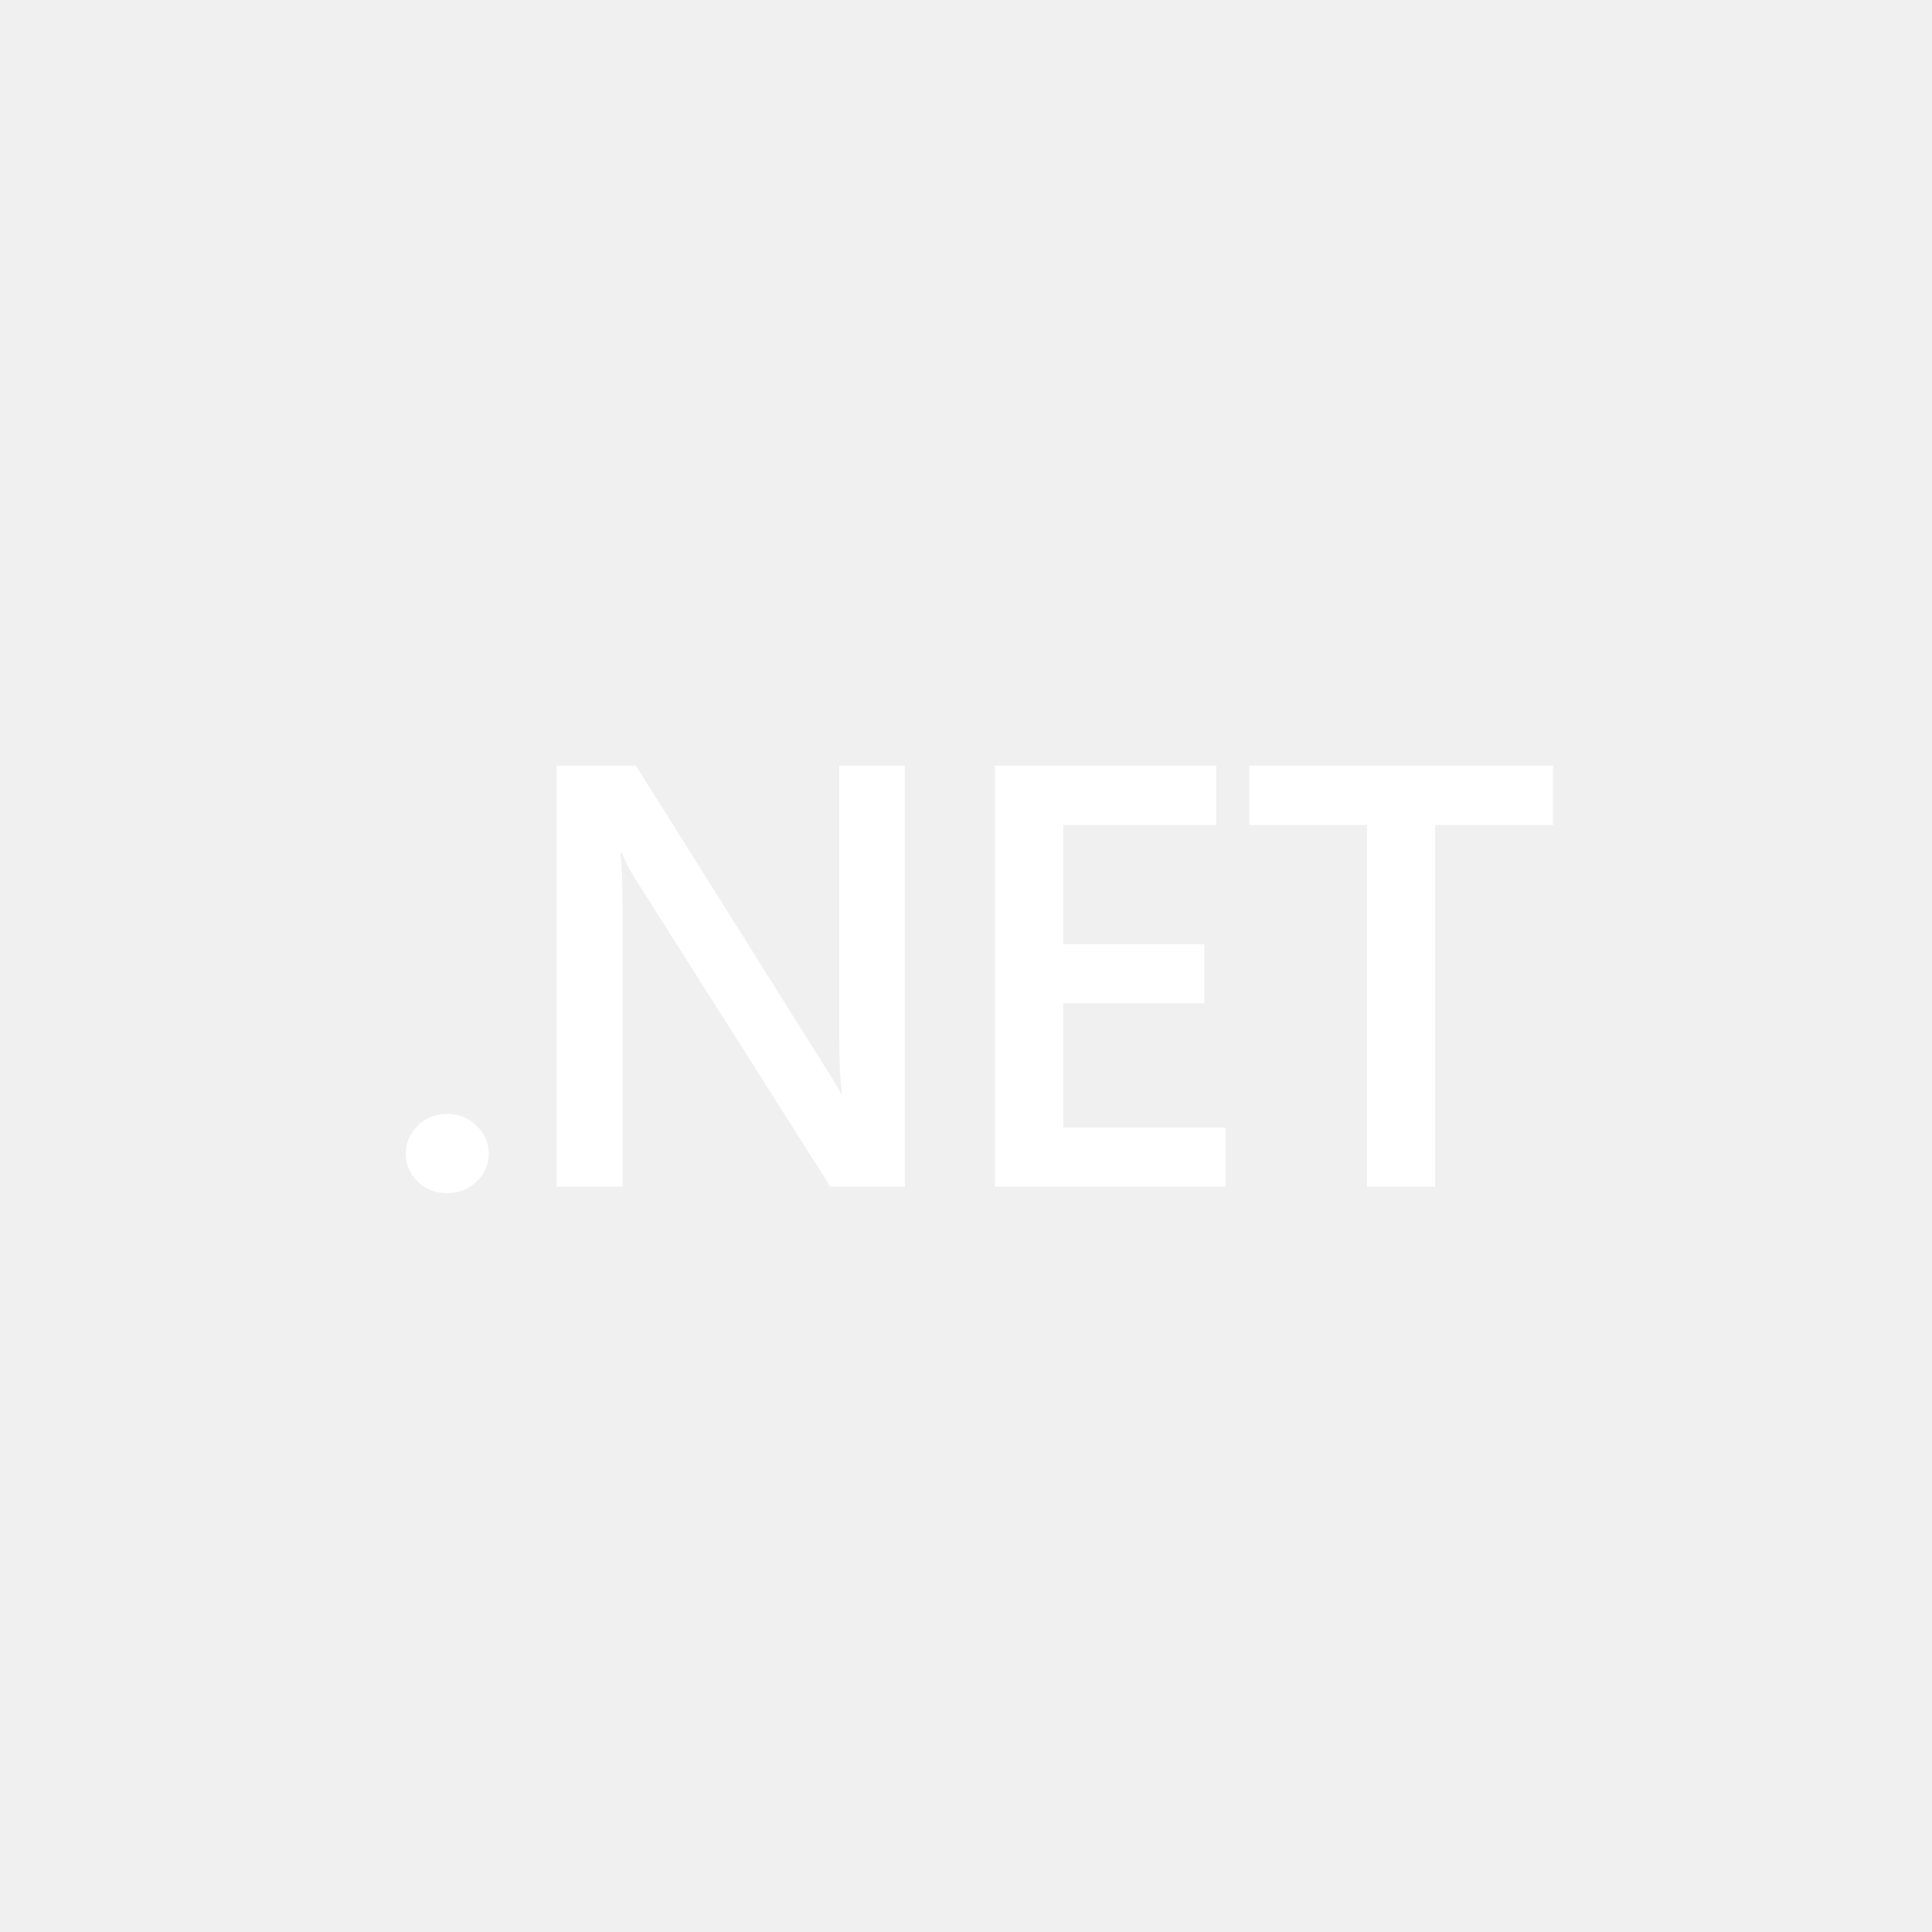
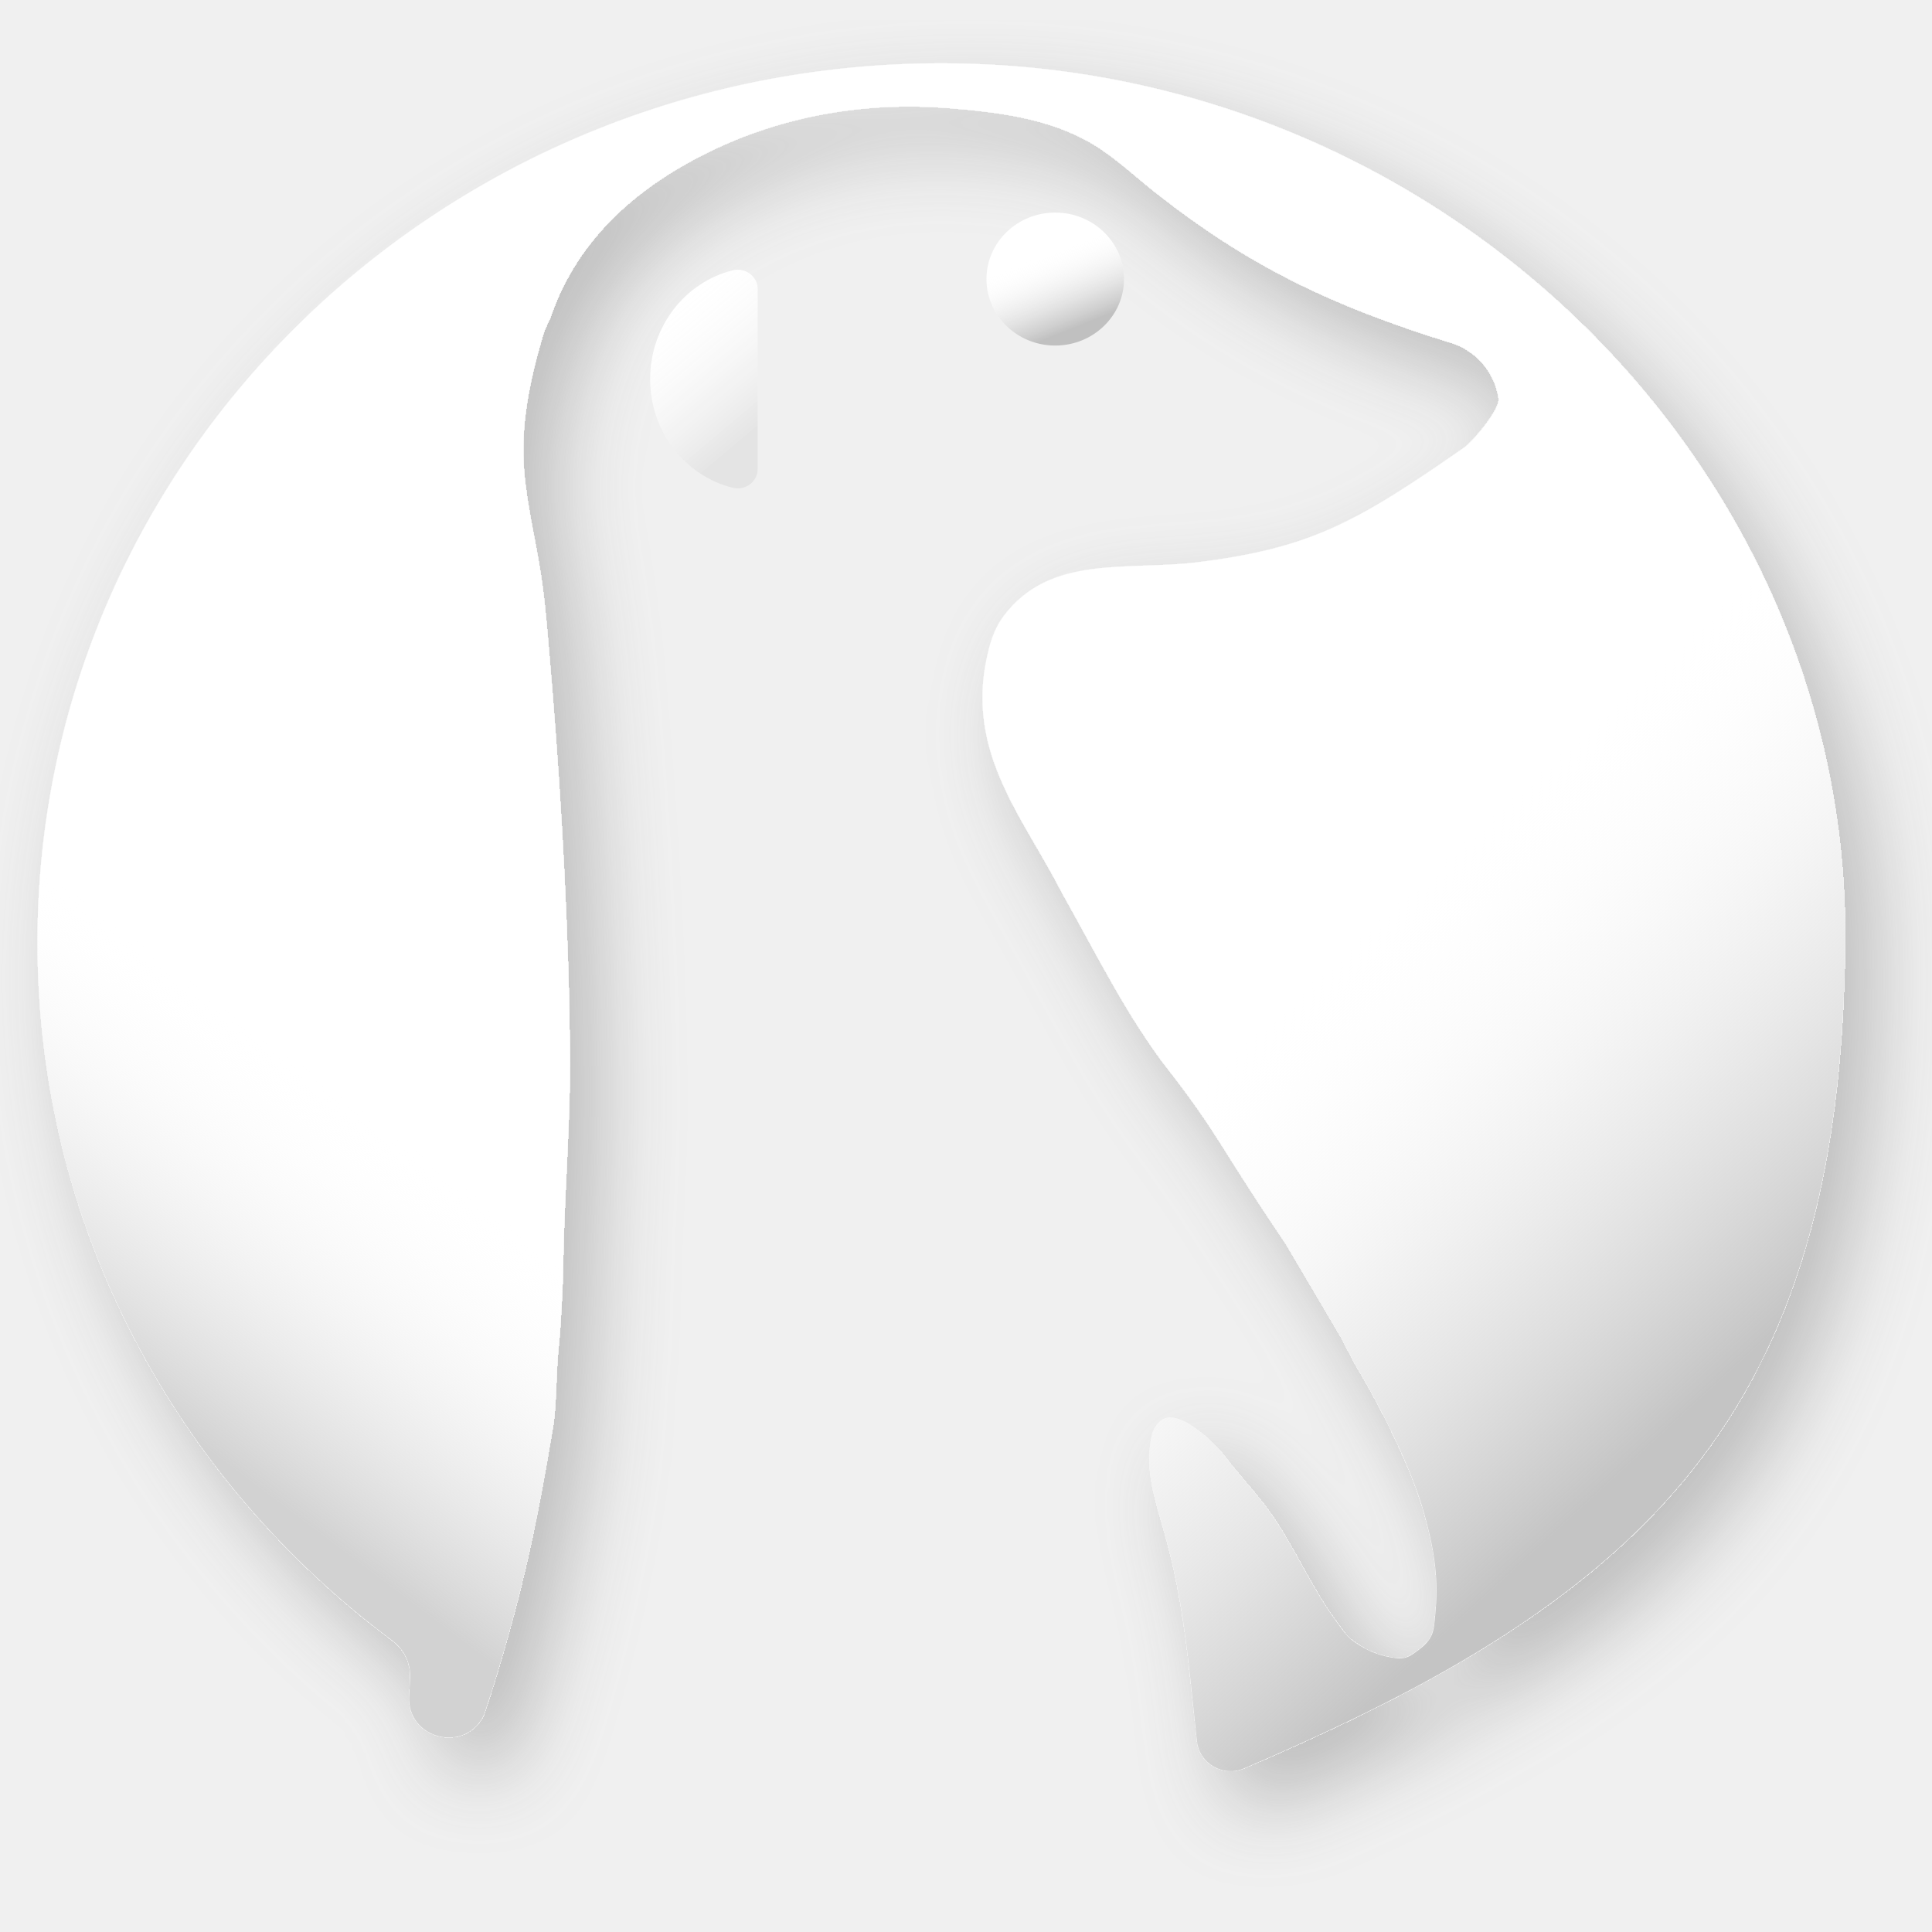
- <svg xmlns="http://www.w3.org/2000/svg" width="456" height="456" viewBox="0 0 456 456" version="1.1" xml:space="preserve" style="fill-rule:evenodd;clip-rule:evenodd;stroke-linejoin:round;stroke-miterlimit:2;">
-   <path d="m 105.5,281.609 c -2.703,0 -5.001,-0.9 -6.893,-2.702 -1.892,-1.848 -2.838,-4.042 -2.838,-6.582 0,-2.587 0.946,-4.804 2.838,-6.652 1.892,-1.848 4.19,-2.772 6.893,-2.772 2.748,0 5.068,0.924 6.96,2.772 1.937,1.848 2.906,4.064 2.906,6.652 0,2.54 -0.968,4.734 -2.906,6.582 -1.892,1.802 -4.212,2.702 -6.96,2.702 z" style="fill:#ffffff;fill-rule:nonzero;stroke-width:0.838" />
-   <path d="M 213.561,280.084 H 195.99 L 149.7,207.054 c -1.171,-1.848 -2.14,-3.765 -2.906,-5.751 h -0.406 c 0.361,2.125 0.541,6.675 0.541,13.65 v 65.132 h -15.543 v -99.36 h 18.719 l 44.737,71.298 c 1.892,2.957 3.109,4.989 3.649,6.098 h 0.27 c -0.45,-2.632 -0.676,-7.09 -0.676,-13.373 v -64.023 h 15.476 z" style="fill:#ffffff;fill-rule:nonzero;stroke-width:0.838" />
-   <path d="m 289.251,280.084 h -54.401 v -99.36 h 52.238 v 13.997 h -36.154 v 28.131 h 33.316 v 13.927 h -33.316 v 29.378 h 38.316 z" style="fill:#ffffff;fill-rule:nonzero;stroke-width:0.838" />
-   <path d="M 366.565,194.721 H 338.722 v 85.363 h -16.084 v -85.363 h -27.775 v -13.997 h 71.701 z" style="fill:#ffffff;fill-rule:nonzero;stroke-width:0.838" />
+ <svg xmlns="http://www.w3.org/2000/svg" width="352" height="352" viewBox="0 0 352 352" fill="none">
+   <g clip-path="url(#clip0_103_49)">
+     <g filter="url(#filter0_d_103_49)">
+       <path d="M211.154 259.18C212.929 257.178 215.919 258.93 217.83 260.278C219.74 261.626 221.736 263.522 223.145 265.358C226.113 269.221 229.551 272.733 232.238 276.784C236.224 282.793 239.013 289.299 243.264 295.134C244.307 296.565 245.213 298.055 246.673 299.09C249.122 300.824 251.523 301.79 254.539 302.131C255.496 302.24 256.471 302.001 257.265 301.471C261.459 298.666 261.187 297.466 261.563 293.376C262.139 287.138 261.128 281.522 259.404 275.466C257.039 267.154 251.448 256.127 246.936 248.606L244.173 243.382L234.171 226.46C230.375 220.931 226.19 214.41 222.701 208.847C219.725 204.102 216.503 199.509 213.028 195.093C205.465 185.48 199.526 173.323 193.444 162.576C188.803 153.439 182.355 144.969 179.959 135.005C178.863 130.442 178.675 125.643 179.612 120.757C180.21 117.637 180.978 114.75 182.908 112.185C191.346 100.978 205.331 104.028 218.149 102.447C238.946 99.879 247.356 95.044 266.792 81.529C268.386 80.422 273.328 74.579 273.044 72.629C272.266 67.294 268.421 63.708 264.49 62.493C242.268 55.626 227.352 48.285 210.661 35.182C206.801 32.151 203.254 28.705 199.016 26.187C191.136 21.502 181.421 20.359 172.443 19.669C158.085 18.565 143.6 20.94 130.621 26.98C116.496 33.553 105.323 43.265 100.357 57.632C100.253 57.936 100.127 58.236 99.98 58.523C99.498 59.46 99.102 60.439 98.809 61.451C96.404 69.743 94.796 77.68 95.501 85.984C96.042 92.356 97.628 98.599 98.585 104.927C99.143 108.613 99.485 112.326 99.81 116.039C101.872 139.612 103.187 160.726 103.756 184.376V186.896C104.172 203.101 102.89 214.231 102.604 230.487C102.53 234.703 102.189 241.599 101.749 245.794C101.299 250.07 101.404 256.023 100.787 259.753C97.867 277.374 95.295 289.585 89.874 307.221L88.193 312.385C84.895 319.551 74.127 316.882 74.556 309.006L74.735 305.726C74.881 303.051 73.632 300.499 71.484 298.899C32.179 269.621 6.835 223.537 6.835 171.675C6.835 83.244 80.563 11.534 171.504 11.534C262.447 11.534 336.924 84.716 336.174 171.675C335.43 258.088 299.48 291.096 226.622 322.202C222.872 323.803 218.542 321.327 218.087 317.275C216.59 303.881 215.915 292.704 212.29 279.696C210.48 273.2 208.424 267.709 209.907 261.374C210.103 260.54 210.558 259.794 211.154 259.18Z" fill="white" />
+       <path d="M211.154 259.18C212.929 257.178 215.919 258.93 217.83 260.278C219.74 261.626 221.736 263.522 223.145 265.358C226.113 269.221 229.551 272.733 232.238 276.784C236.224 282.793 239.013 289.299 243.264 295.134C244.307 296.565 245.213 298.055 246.673 299.09C249.122 300.824 251.523 301.79 254.539 302.131C255.496 302.24 256.471 302.001 257.265 301.471C261.459 298.666 261.187 297.466 261.563 293.376C262.139 287.138 261.128 281.522 259.404 275.466C257.039 267.154 251.448 256.127 246.936 248.606L244.173 243.382L234.171 226.46C230.375 220.931 226.19 214.41 222.701 208.847C219.725 204.102 216.503 199.509 213.028 195.093C205.465 185.48 199.526 173.323 193.444 162.576C188.803 153.439 182.355 144.969 179.959 135.005C178.863 130.442 178.675 125.643 179.612 120.757C180.21 117.637 180.978 114.75 182.908 112.185C191.346 100.978 205.331 104.028 218.149 102.447C238.946 99.879 247.356 95.044 266.792 81.529C268.386 80.422 273.328 74.579 273.044 72.629C272.266 67.294 268.421 63.708 264.49 62.493C242.268 55.626 227.352 48.285 210.661 35.182C206.801 32.151 203.254 28.705 199.016 26.187C191.136 21.502 181.421 20.359 172.443 19.669C158.085 18.565 143.6 20.94 130.621 26.98C116.496 33.553 105.323 43.265 100.357 57.632C100.253 57.936 100.127 58.236 99.98 58.523C99.498 59.46 99.102 60.439 98.809 61.451C96.404 69.743 94.796 77.68 95.501 85.984C96.042 92.356 97.628 98.599 98.585 104.927C99.143 108.613 99.485 112.326 99.81 116.039C101.872 139.612 103.187 160.726 103.756 184.376V186.896C104.172 203.101 102.89 214.231 102.604 230.487C102.53 234.703 102.189 241.599 101.749 245.794C101.299 250.07 101.404 256.023 100.787 259.753C97.867 277.374 95.295 289.585 89.874 307.221L88.193 312.385C84.895 319.551 74.127 316.882 74.556 309.006L74.735 305.726C74.881 303.051 73.632 300.499 71.484 298.899C32.179 269.621 6.835 223.537 6.835 171.675C6.835 83.244 80.563 11.534 171.504 11.534C262.447 11.534 336.924 84.716 336.174 171.675C335.43 258.088 299.48 291.096 226.622 322.202C222.872 323.803 218.542 321.327 218.087 317.275C216.59 303.881 215.915 292.704 212.29 279.696C210.48 273.2 208.424 267.709 209.907 261.374C210.103 260.54 210.558 259.794 211.154 259.18Z" fill="url(#paint0_linear_103_49)" />
+       <path d="M211.154 259.18C212.929 257.178 215.919 258.93 217.83 260.278C219.74 261.626 221.736 263.522 223.145 265.358C226.113 269.221 229.551 272.733 232.238 276.784C236.224 282.793 239.013 289.299 243.264 295.134C244.307 296.565 245.213 298.055 246.673 299.09C249.122 300.824 251.523 301.79 254.539 302.131C255.496 302.24 256.471 302.001 257.265 301.471C261.459 298.666 261.187 297.466 261.563 293.376C262.139 287.138 261.128 281.522 259.404 275.466C257.039 267.154 251.448 256.127 246.936 248.606L244.173 243.382L234.171 226.46C230.375 220.931 226.19 214.41 222.701 208.847C219.725 204.102 216.503 199.509 213.028 195.093C205.465 185.48 199.526 173.323 193.444 162.576C188.803 153.439 182.355 144.969 179.959 135.005C178.863 130.442 178.675 125.643 179.612 120.757C180.21 117.637 180.978 114.75 182.908 112.185C191.346 100.978 205.331 104.028 218.149 102.447C238.946 99.879 247.356 95.044 266.792 81.529C268.386 80.422 273.328 74.579 273.044 72.629C272.266 67.294 268.421 63.708 264.49 62.493C242.268 55.626 227.352 48.285 210.661 35.182C206.801 32.151 203.254 28.705 199.016 26.187C191.136 21.502 181.421 20.359 172.443 19.669C158.085 18.565 143.6 20.94 130.621 26.98C116.496 33.553 105.323 43.265 100.357 57.632C100.253 57.936 100.127 58.236 99.98 58.523C99.498 59.46 99.102 60.439 98.809 61.451C96.404 69.743 94.796 77.68 95.501 85.984C96.042 92.356 97.628 98.599 98.585 104.927C99.143 108.613 99.485 112.326 99.81 116.039C101.872 139.612 103.187 160.726 103.756 184.376V186.896C104.172 203.101 102.89 214.231 102.604 230.487C102.53 234.703 102.189 241.599 101.749 245.794C101.299 250.07 101.404 256.023 100.787 259.753C97.867 277.374 95.295 289.585 89.874 307.221L88.193 312.385C84.895 319.551 74.127 316.882 74.556 309.006L74.735 305.726C74.881 303.051 73.632 300.499 71.484 298.899C32.179 269.621 6.835 223.537 6.835 171.675C6.835 83.244 80.563 11.534 171.504 11.534C262.447 11.534 336.924 84.716 336.174 171.675C335.43 258.088 299.48 291.096 226.622 322.202C222.872 323.803 218.542 321.327 218.087 317.275C216.59 303.881 215.915 292.704 212.29 279.696C210.48 273.2 208.424 267.709 209.907 261.374C210.103 260.54 210.558 259.794 211.154 259.18Z" fill="url(#paint1_linear_103_49)" />
+     </g>
+     <path d="M204.789 50.845C204.789 57.536 199.178 62.96 192.257 62.96C185.337 62.96 179.727 57.536 179.727 50.845C179.727 44.155 185.337 38.731 192.257 38.731C199.178 38.731 204.789 44.155 204.789 50.845Z" fill="white" />
+     <path d="M204.789 50.845C204.789 57.536 199.178 62.96 192.257 62.96C185.337 62.96 179.727 57.536 179.727 50.845C179.727 44.155 185.337 38.731 192.257 38.731C199.178 38.731 204.789 44.155 204.789 50.845Z" fill="url(#paint2_linear_103_49)" />
+     <path d="M138.051 52.656V85.469C138.051 87.76 135.812 89.44 133.517 88.875C124.877 86.75 118.451 78.689 118.451 69.071C118.451 59.439 124.877 51.375 133.516 49.25C135.812 48.685 138.051 50.365 138.051 52.656Z" fill="white" />
+     <path d="M138.051 52.656V85.469C138.051 87.76 135.812 89.44 133.517 88.875C124.877 86.75 118.451 78.689 118.451 69.071C118.451 59.439 124.877 51.375 133.516 49.25C135.812 48.685 138.051 50.365 138.051 52.656Z" fill="url(#paint3_linear_103_49)" />
+   </g>
+   <defs>
+     <filter id="filter0_d_103_49" x="-2.019" y="3.786" width="358.121" height="339.937" filterUnits="userSpaceOnUse" color-interpolation-filters="sRGB">
+       <feFlood flood-opacity="0" result="BackgroundImageFix" />
+       <feColorMatrix in="SourceAlpha" type="matrix" values="0 0 0 0 0 0 0 0 0 0 0 0 0 0 0 0 0 0 127 0" result="hardAlpha" />
+       <feOffset dx="5.534" dy="6.641" />
+       <feGaussianBlur stdDeviation="7.194" />
+       <feComposite in2="hardAlpha" operator="out" />
+       <feColorMatrix type="matrix" values="0 0 0 0 0.404 0 0 0 0 0.404 0 0 0 0 0.404 0 0 0 0.37 0" />
+       <feBlend mode="normal" in2="BackgroundImageFix" result="effect1_dropShadow_103_49" />
+       <feBlend mode="normal" in="SourceGraphic" in2="effect1_dropShadow_103_49" result="shape" />
+     </filter>
+     <linearGradient id="paint0_linear_103_49" x1="232.388" y1="183.262" x2="464.35" y2="435.728" gradientUnits="userSpaceOnUse">
+       <stop stop-color="white" stop-opacity="0" />
+       <stop offset="0" stop-color="white" stop-opacity="0" />
+       <stop offset="0.307" stop-color="#C4C4C4" />
+     </linearGradient>
+     <linearGradient id="paint1_linear_103_49" x1="30.757" y1="258.874" x2="193.942" y2="42.291" gradientUnits="userSpaceOnUse">
+       <stop stop-color="#C3C3C3" stop-opacity="0.75" />
+       <stop offset="0.245" stop-color="white" stop-opacity="0" />
+     </linearGradient>
+     <linearGradient id="paint2_linear_103_49" x1="182.36" y1="42.656" x2="190.111" y2="62.004" gradientUnits="userSpaceOnUse">
+       <stop offset="0.302" stop-color="white" stop-opacity="0" />
+       <stop offset="1" stop-color="#5A5A5A" stop-opacity="0.38" />
+     </linearGradient>
+     <linearGradient id="paint3_linear_103_49" x1="120.51" y1="55.595" x2="138.705" y2="77.192" gradientUnits="userSpaceOnUse">
+       <stop stop-color="white" stop-opacity="0" />
+       <stop offset="1" stop-color="#5A5A5A" stop-opacity="0.16" />
+     </linearGradient>
+   </defs>
</svg>
